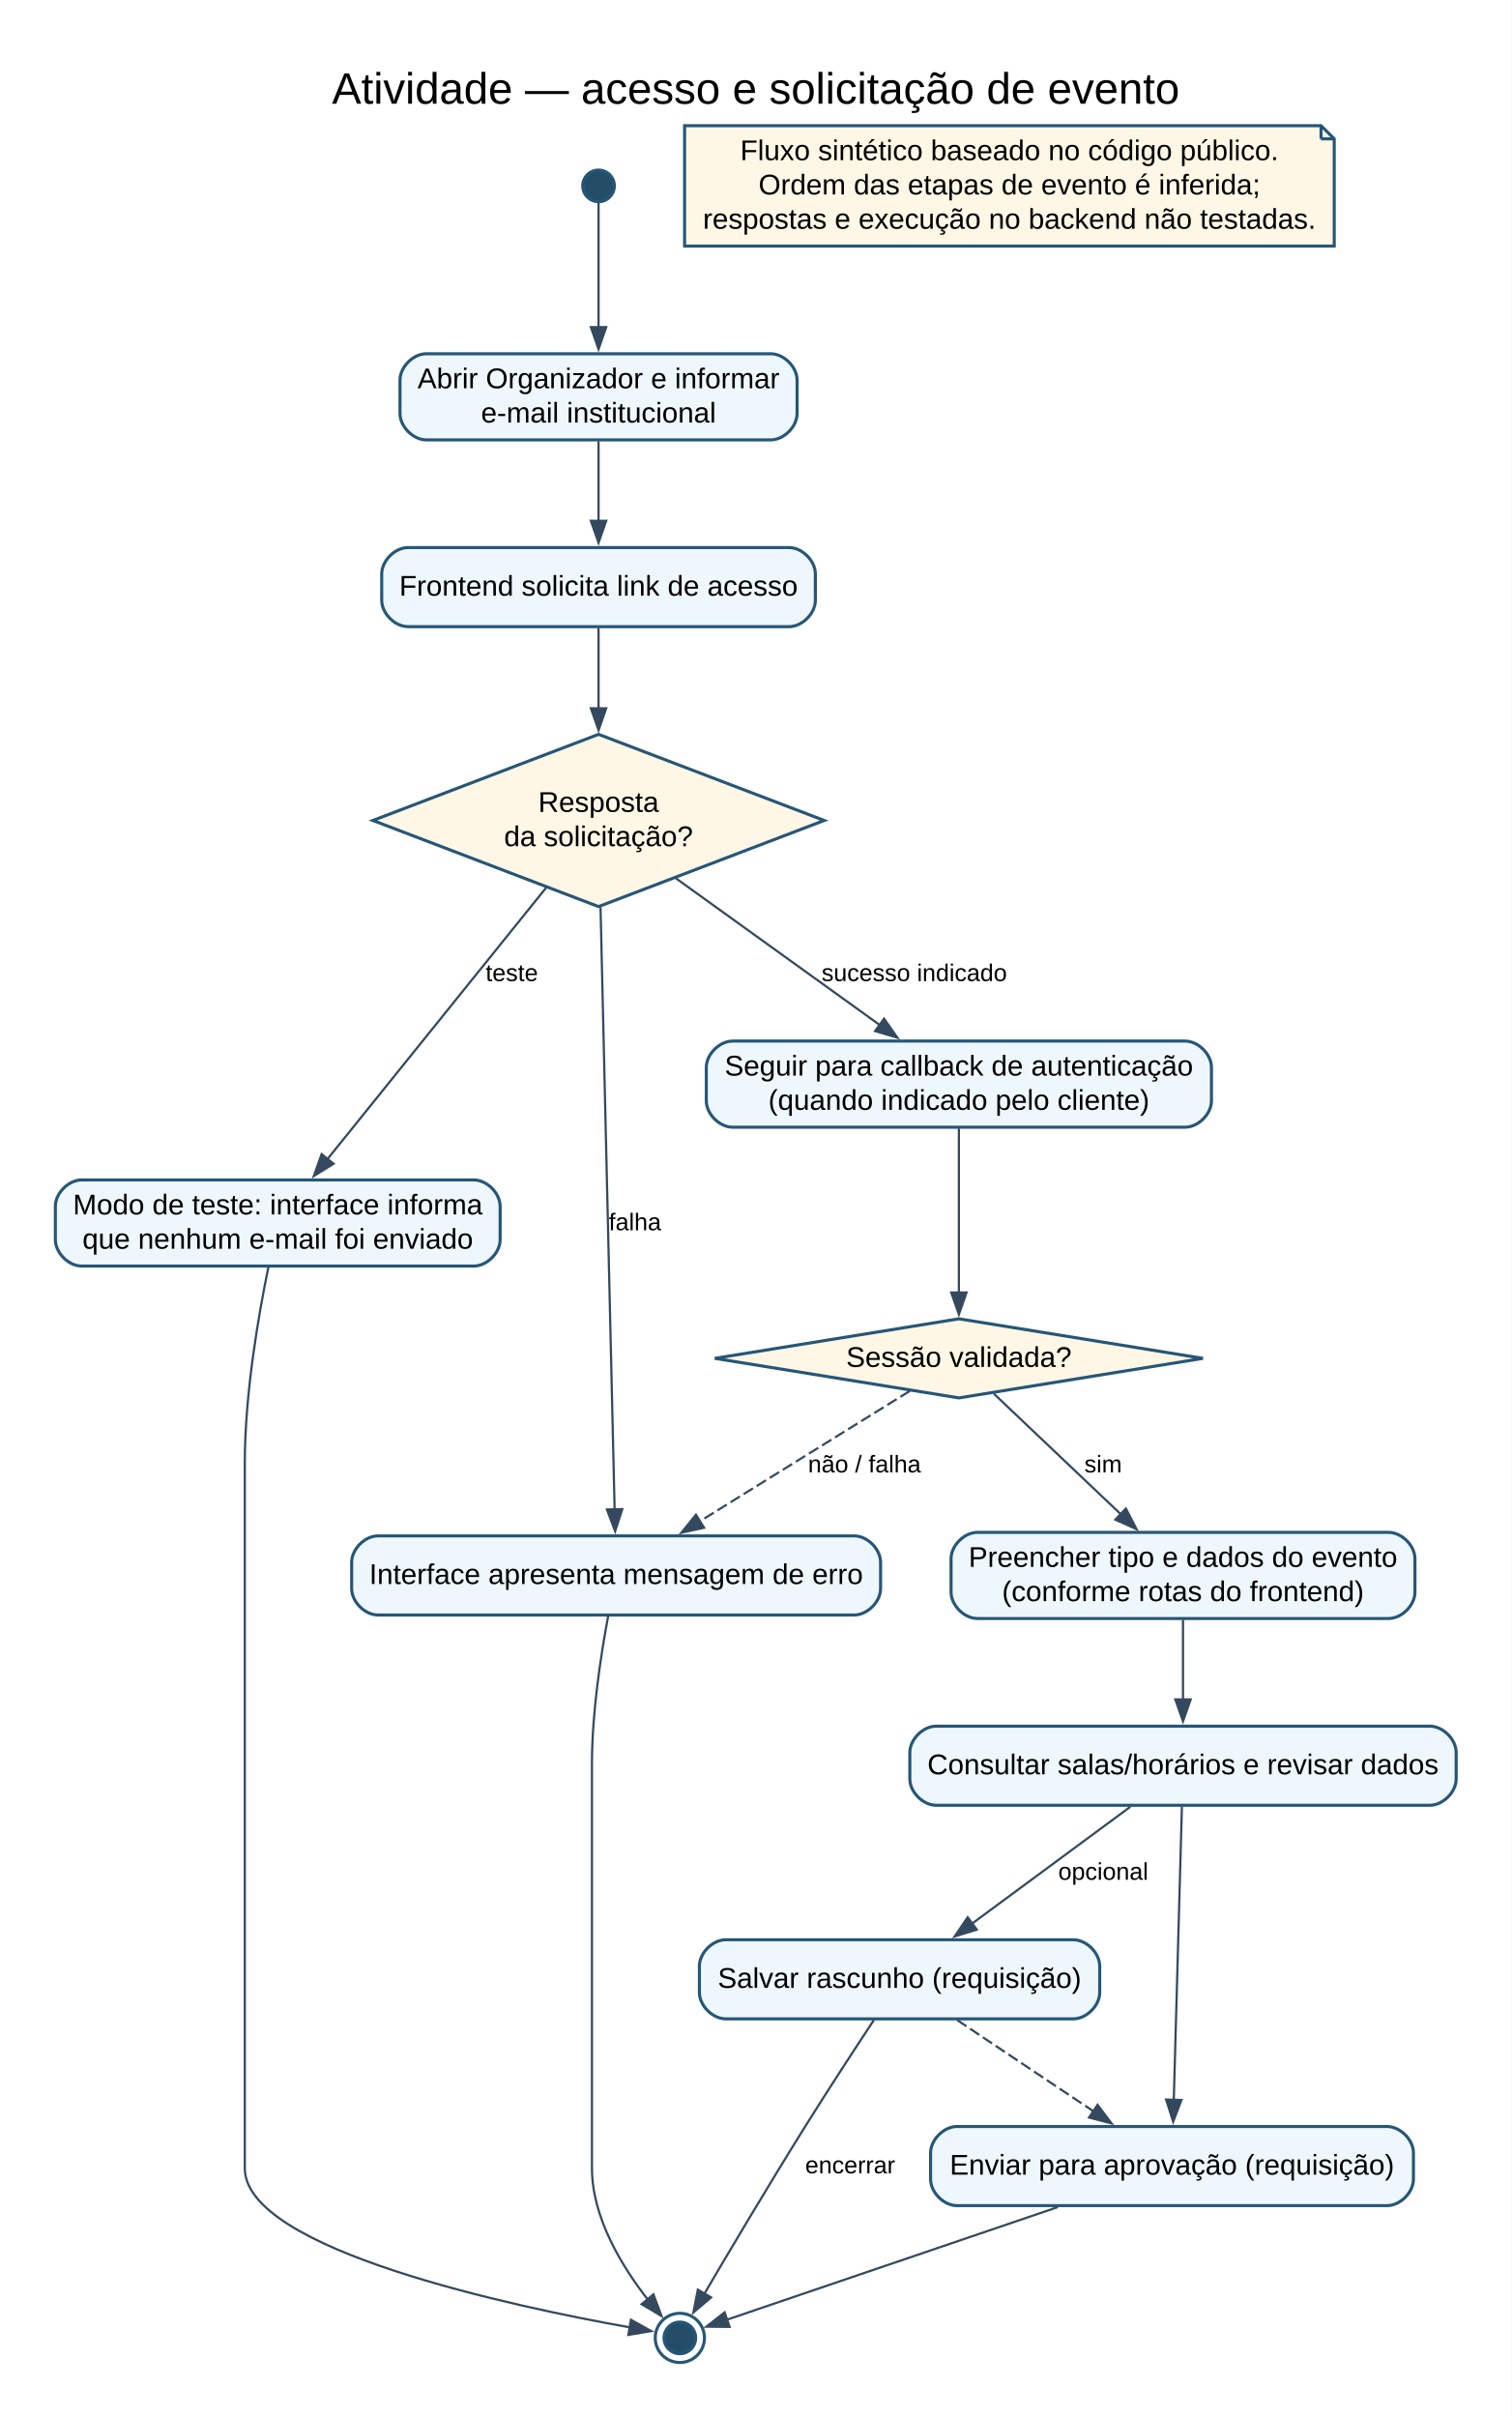
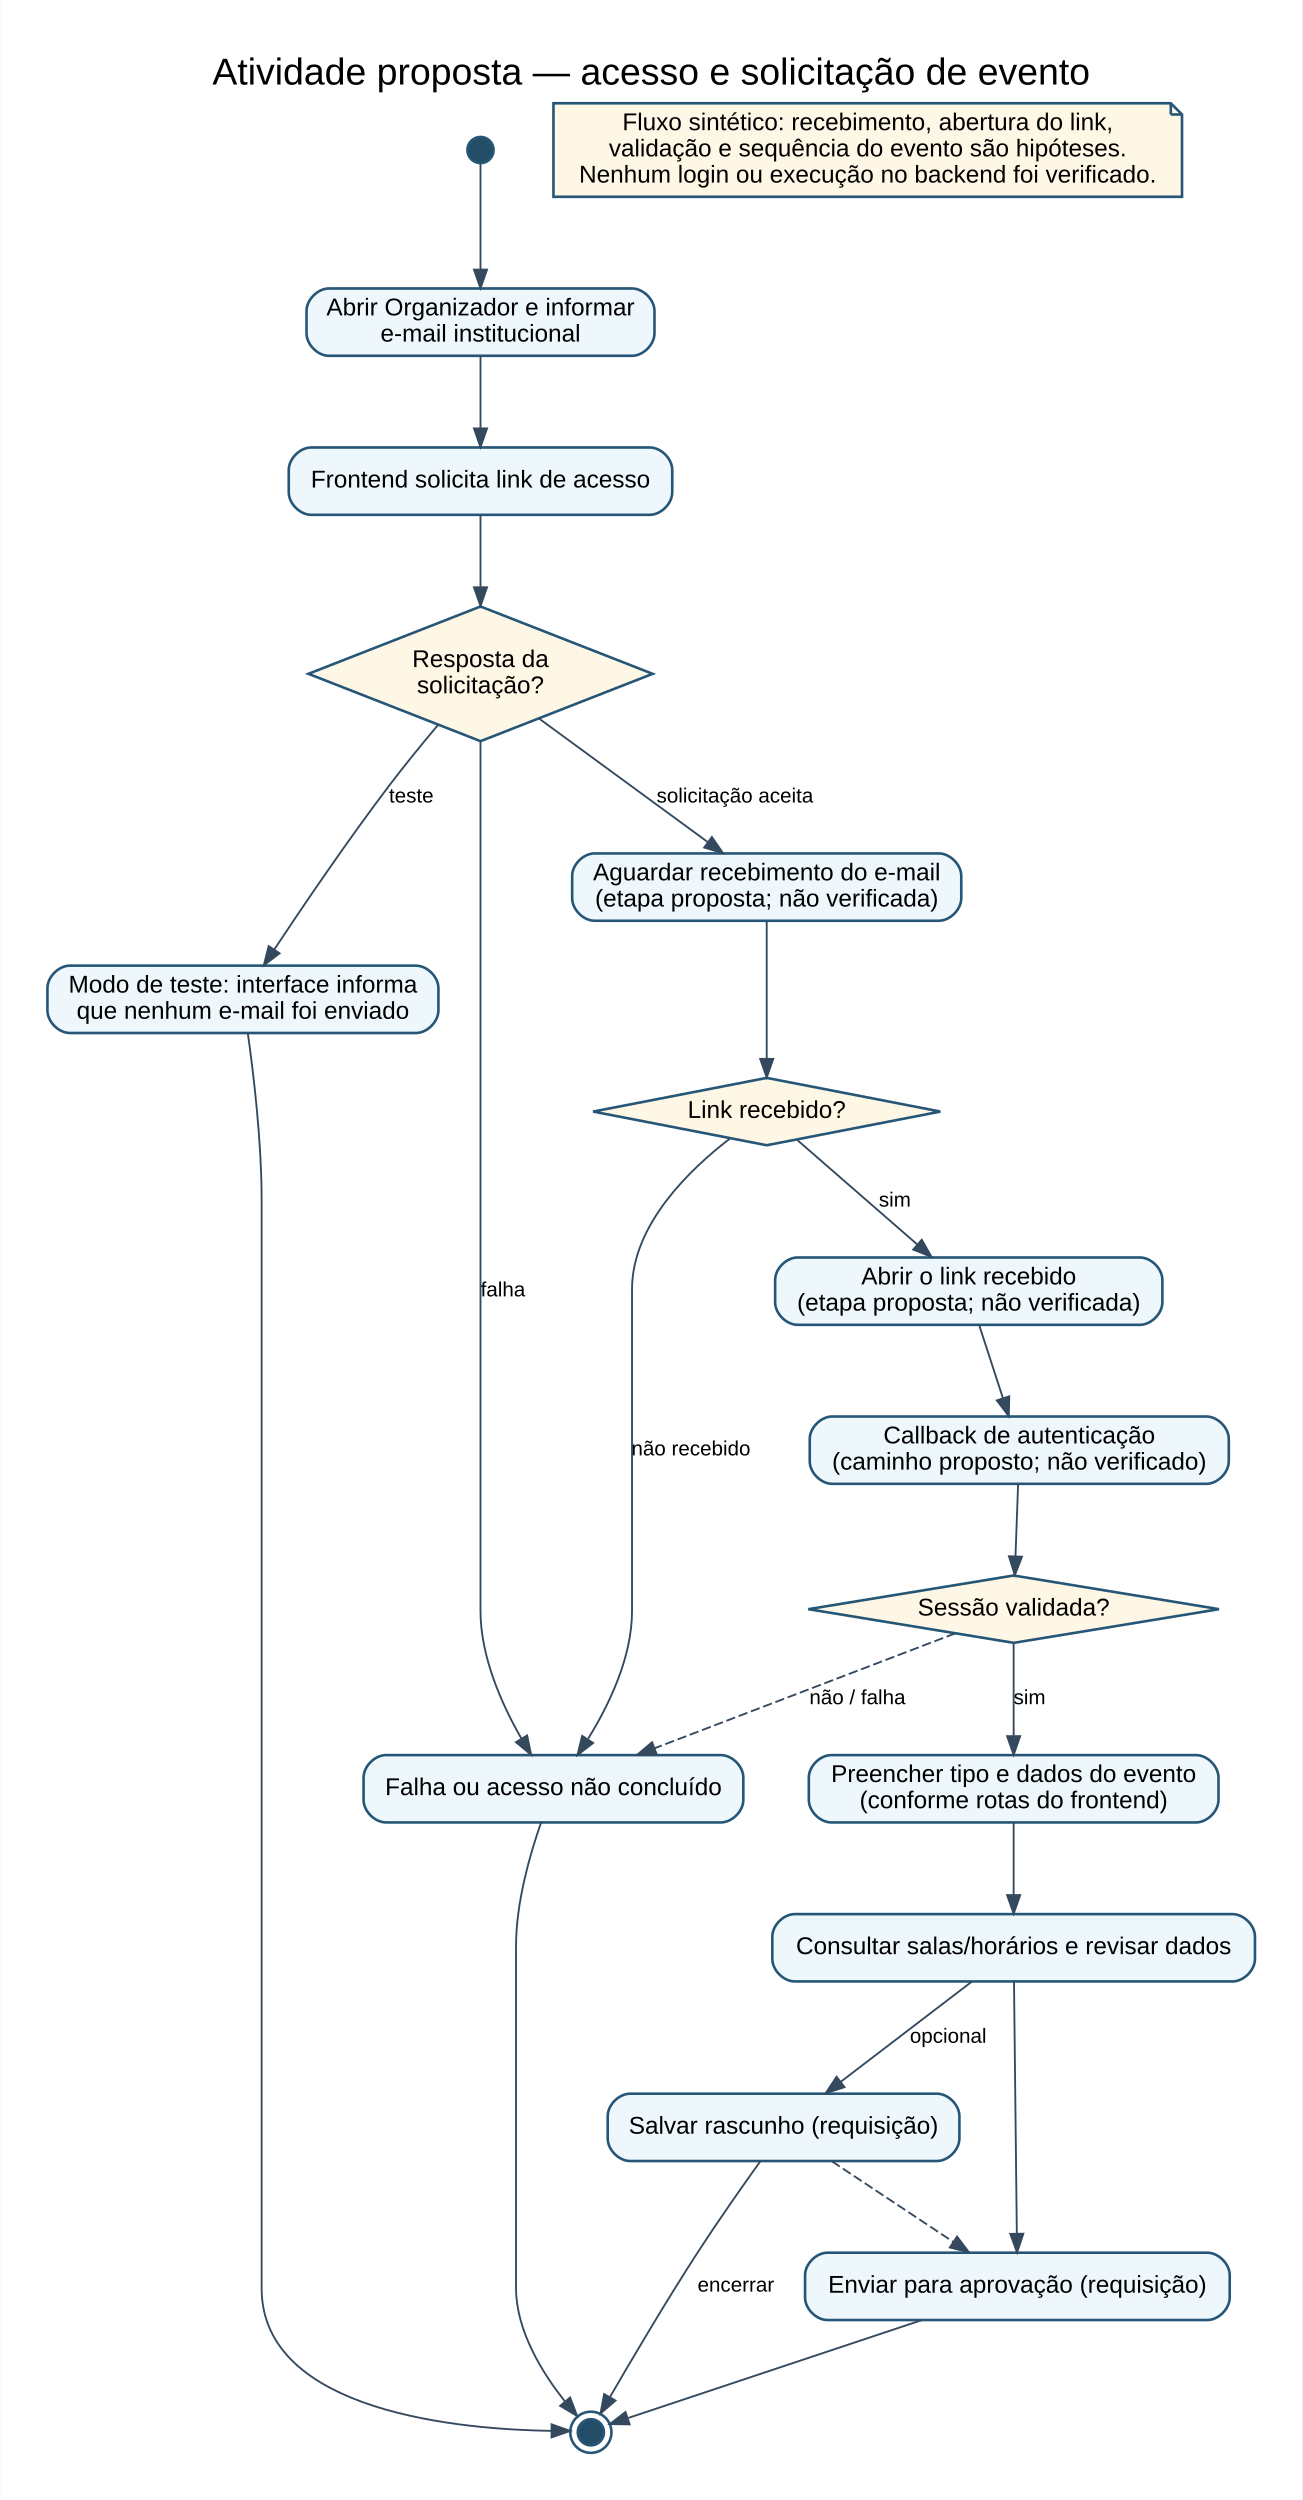
- <svg xmlns="http://www.w3.org/2000/svg" width="688pt" height="1100pt" viewBox="0.00 0.00 688.00 1100.00">
-   <g id="graph0" class="graph" transform="scale(1 1) rotate(0) translate(25.2 1075.2)">
-     <polygon fill="white" stroke="none" points="-25.2,25.2 -25.2,-1075.2 662.75,-1075.2 662.75,25.2 -25.2,25.2" />
-     <text text-anchor="middle" x="318.77" y="-1028" font-family="Arial" font-size="20.00">Atividade — acesso e solicitação de evento</text>
+ <svg xmlns="http://www.w3.org/2000/svg" font-family="Arial" font-size="13.00" text-anchor="middle" width="696pt" height="1336pt" viewBox="0.00 0.00 695.90 1336.40">
+   <g id="graph0" class="graph" transform="scale(1 1) rotate(0) translate(25.2 1311.2)">
+     <polygon fill="white" stroke="transparent" points="-25.2,25.2 -25.2,-1311.2 670.7,-1311.2 670.7,25.2 -25.2,25.2" />
+     <text x="322.75" y="-1266" font-size="20.00">Atividade proposta — acesso e solicitação de evento</text>
    <g>
-       <ellipse fill="#244e67" stroke="#265677" stroke-width="1.4" cx="247.22" cy="-990.6" rx="7.2" ry="7.2" />
+       <ellipse fill="#244e67" stroke="#265677" stroke-width="1.4" cx="231.5" cy="-1231" rx="7" ry="7" />
    </g>
    <g>
-       <path fill="#eef7fc" stroke="#265677" stroke-width="1.4" d="M325.58,-914.2C325.58,-914.2 168.85,-914.2 168.85,-914.2 162.85,-914.2 156.85,-908.2 156.85,-902.2 156.85,-902.2 156.85,-887 156.85,-887 156.85,-881 162.85,-875 168.85,-875 168.85,-875 325.58,-875 325.58,-875 331.58,-875 337.58,-881 337.58,-887 337.58,-887 337.58,-902.2 337.58,-902.2 337.58,-908.2 331.58,-914.2 325.58,-914.2" />
-       <text text-anchor="middle" x="247.22" y="-898.5" font-family="Arial" font-size="13.00">Abrir Organizador e informar</text>
-       <text text-anchor="middle" x="247.22" y="-882.9" font-family="Arial" font-size="13.00">e-mail institucional</text>
+       <path fill="#eef7fc" stroke="#265677" stroke-width="1.4" d="M312.5,-1157C312.5,-1157 150.5,-1157 150.5,-1157 144.5,-1157 138.5,-1151 138.5,-1145 138.5,-1145 138.5,-1133 138.5,-1133 138.5,-1127 144.5,-1121 150.5,-1121 150.5,-1121 312.5,-1121 312.5,-1121 318.5,-1121 324.5,-1127 324.5,-1133 324.5,-1133 324.5,-1145 324.5,-1145 324.5,-1151 318.5,-1157 312.5,-1157" />
+       <text x="231.5" y="-1142.6">Abrir Organizador e informar</text>
+       <text x="231.5" y="-1128.6">e-mail institucional</text>
    </g>
    <g>
-       <path fill="none" stroke="#34495e" d="M247.22,-982.84C247.22,-971.14 247.22,-946.44 247.22,-926.3" />
-       <polygon fill="#34495e" stroke="#34495e" points="250.72,-926.32 247.22,-916.32 243.72,-926.32 250.72,-926.32" />
+       <path fill="none" stroke="#34495e" d="M231.5,-1223.81C231.5,-1212.3 231.5,-1186.96 231.5,-1167.13" />
+       <polygon fill="#34495e" stroke="#34495e" points="235,-1167.09 231.5,-1157.09 228,-1167.09 235,-1167.09" />
    </g>
    <g>
-       <path fill="#eef7fc" stroke="#265677" stroke-width="1.4" d="M333.9,-826C333.9,-826 160.53,-826 160.53,-826 154.53,-826 148.53,-820 148.53,-814 148.53,-814 148.53,-802 148.53,-802 148.53,-796 154.53,-790 160.53,-790 160.53,-790 333.9,-790 333.9,-790 339.9,-790 345.9,-796 345.9,-802 345.9,-802 345.9,-814 345.9,-814 345.9,-820 339.9,-826 333.9,-826" />
-       <text text-anchor="middle" x="247.22" y="-804.1" font-family="Arial" font-size="13.00">Frontend solicita link de acesso</text>
+       <path fill="#eef7fc" stroke="#265677" stroke-width="1.4" d="M322,-1072C322,-1072 141,-1072 141,-1072 135,-1072 129,-1066 129,-1060 129,-1060 129,-1048 129,-1048 129,-1042 135,-1036 141,-1036 141,-1036 322,-1036 322,-1036 328,-1036 334,-1042 334,-1048 334,-1048 334,-1060 334,-1060 334,-1066 328,-1072 322,-1072" />
+       <text x="231.5" y="-1050.6">Frontend solicita link de acesso</text>
    </g>
    <g>
-       <path fill="none" stroke="#34495e" d="M247.22,-874.4C247.22,-863.65 247.22,-850.03 247.22,-838.01" />
-       <polygon fill="#34495e" stroke="#34495e" points="250.72,-838.19 247.22,-828.19 243.72,-838.19 250.72,-838.19" />
+       <path fill="none" stroke="#34495e" d="M231.5,-1120.8C231.5,-1109.67 231.5,-1094.94 231.5,-1082.24" />
+       <polygon fill="#34495e" stroke="#34495e" points="235,-1082.18 231.5,-1072.18 228,-1082.18 235,-1082.18" />
    </g>
    <g>
-       <polygon fill="#fff7e5" stroke="#265677" stroke-width="1.4" points="247.22,-741 144.5,-701.8 247.22,-662.6 349.93,-701.8 247.22,-741" />
-       <text text-anchor="middle" x="247.22" y="-705.7" font-family="Arial" font-size="13.00">Resposta</text>
-       <text text-anchor="middle" x="247.22" y="-690.1" font-family="Arial" font-size="13.00">da solicitação?</text>
+       <polygon fill="#fff7e5" stroke="#265677" stroke-width="1.4" points="231.5,-987 139.5,-951 231.5,-915 323.5,-951 231.5,-987" />
+       <text x="231.5" y="-954.6">Resposta da</text>
+       <text x="231.5" y="-940.6">solicitação?</text>
    </g>
    <g>
-       <path fill="none" stroke="#34495e" d="M247.22,-789.32C247.22,-779.17 247.22,-765.87 247.22,-752.75" />
-       <polygon fill="#34495e" stroke="#34495e" points="250.72,-752.86 247.22,-742.86 243.72,-752.86 250.72,-752.86" />
+       <path fill="none" stroke="#34495e" d="M231.5,-1035.87C231.5,-1025.28 231.5,-1011.16 231.5,-997.52" />
+       <polygon fill="#34495e" stroke="#34495e" points="235,-997.26 231.5,-987.26 228,-997.26 235,-997.26" />
    </g>
    <g>
-       <path fill="#eef7fc" stroke="#265677" stroke-width="1.4" d="M190.43,-538.2C190.43,-538.2 12,-538.2 12,-538.2 6,-538.2 0,-532.2 0,-526.2 0,-526.2 0,-511 0,-511 0,-505 6,-499 12,-499 12,-499 190.43,-499 190.43,-499 196.43,-499 202.43,-505 202.43,-511 202.43,-511 202.43,-526.2 202.43,-526.2 202.43,-532.2 196.43,-538.2 190.43,-538.2" />
-       <text text-anchor="middle" x="101.22" y="-522.5" font-family="Arial" font-size="13.00">Modo de teste: interface informa</text>
-       <text text-anchor="middle" x="101.22" y="-506.9" font-family="Arial" font-size="13.00">que nenhum e-mail foi enviado</text>
+       <path fill="#eef7fc" stroke="#265677" stroke-width="1.4" d="M197,-795C197,-795 12,-795 12,-795 6,-795 0,-789 0,-783 0,-783 0,-771 0,-771 0,-765 6,-759 12,-759 12,-759 197,-759 197,-759 203,-759 209,-765 209,-771 209,-771 209,-783 209,-783 209,-789 203,-795 197,-795" />
+       <text x="104.5" y="-780.6">Modo de teste: interface informa</text>
+       <text x="104.5" y="-766.6">que nenhum e-mail foi enviado</text>
    </g>
    <g>
-       <path fill="none" stroke="#34495e" d="M223.43,-671.28C195.88,-637.09 150.83,-581.18 123.8,-547.63" />
-       <polygon fill="#34495e" stroke="#34495e" points="126.63,-545.57 117.63,-539.98 121.18,-549.96 126.63,-545.57" />
-       <text text-anchor="middle" x="207.75" y="-628.7" font-family="Arial" font-size="11.00">teste</text>
+       <path fill="none" stroke="#34495e" d="M208.79,-923.68C200.33,-913.61 190.78,-901.93 182.5,-891 160.38,-861.82 136.72,-826.97 121.34,-803.77" />
+       <polygon fill="#34495e" stroke="#34495e" points="124.1,-801.6 115.67,-795.18 118.26,-805.45 124.1,-801.6" />
+       <text x="194.5" y="-882.2" font-size="11.00">teste</text>
    </g>
    <g>
-       <path fill="#eef7fc" stroke="#265677" stroke-width="1.4" d="M363.58,-376.2C363.58,-376.2 146.85,-376.2 146.85,-376.2 140.85,-376.2 134.85,-370.2 134.85,-364.2 134.85,-364.2 134.85,-352.2 134.85,-352.2 134.85,-346.2 140.85,-340.2 146.85,-340.2 146.85,-340.2 363.58,-340.2 363.58,-340.2 369.58,-340.2 375.58,-346.2 375.58,-352.2 375.58,-352.2 375.58,-364.2 375.58,-364.2 375.58,-370.2 369.58,-376.2 363.58,-376.2" />
-       <text text-anchor="middle" x="255.22" y="-354.3" font-family="Arial" font-size="13.00">Interface apresenta mensagem de erro</text>
+       <path fill="#eef7fc" stroke="#265677" stroke-width="1.4" d="M360,-373C360,-373 181,-373 181,-373 175,-373 169,-367 169,-361 169,-361 169,-349 169,-349 169,-343 175,-337 181,-337 181,-337 360,-337 360,-337 366,-337 372,-343 372,-349 372,-349 372,-361 372,-361 372,-367 366,-373 360,-373" />
+       <text x="270.5" y="-351.6">Falha ou acesso não concluído</text>
    </g>
    <g>
-       <path fill="none" stroke="#34495e" d="M248.12,-662.28C249.73,-593.23 253.09,-449.86 254.53,-388.3" />
-       <polygon fill="#34495e" stroke="#34495e" points="258.03,-388.39 254.77,-378.31 251.03,-388.23 258.03,-388.39" />
-       <text text-anchor="middle" x="263.79" y="-515.3" font-family="Arial" font-size="11.00">falha</text>
+       <path fill="none" stroke="#34495e" d="M231.5,-914.69C231.5,-892.64 231.5,-863.67 231.5,-838 231.5,-838 231.5,-838 231.5,-450 231.5,-425.51 242.93,-399.99 253.41,-381.73" />
+       <polygon fill="#34495e" stroke="#34495e" points="256.43,-383.51 258.59,-373.14 250.43,-379.9 256.43,-383.51" />
+       <text x="243.5" y="-618.2" font-size="11.00">falha</text>
    </g>
    <g>
-       <path fill="#eef7fc" stroke="#265677" stroke-width="1.4" d="M514.17,-601.4C514.17,-601.4 308.26,-601.4 308.26,-601.4 302.26,-601.4 296.26,-595.4 296.26,-589.4 296.26,-589.4 296.26,-574.2 296.26,-574.2 296.26,-568.2 302.26,-562.2 308.26,-562.2 308.26,-562.2 514.17,-562.2 514.17,-562.2 520.17,-562.2 526.17,-568.2 526.17,-574.2 526.17,-574.2 526.17,-589.4 526.17,-589.4 526.17,-595.4 520.17,-601.4 514.17,-601.4" />
-       <text text-anchor="middle" x="411.22" y="-585.7" font-family="Arial" font-size="13.00">Seguir para callback de autenticação</text>
-       <text text-anchor="middle" x="411.22" y="-570.1" font-family="Arial" font-size="13.00">(quando indicado pelo cliente)</text>
+       <path fill="#eef7fc" stroke="#265677" stroke-width="1.4" d="M476.5,-855C476.5,-855 292.5,-855 292.5,-855 286.5,-855 280.5,-849 280.5,-843 280.5,-843 280.5,-831 280.5,-831 280.5,-825 286.5,-819 292.5,-819 292.5,-819 476.5,-819 476.5,-819 482.5,-819 488.5,-825 488.5,-831 488.5,-831 488.5,-843 488.5,-843 488.5,-849 482.5,-855 476.5,-855" />
+       <text x="384.5" y="-840.6">Aguardar recebimento do e-mail</text>
+       <text x="384.5" y="-826.6">(etapa proposta; não verificada)</text>
    </g>
    <g>
-       <path fill="none" stroke="#34495e" d="M282.4,-675.49C309.76,-655.8 347.58,-628.59 375.16,-608.74" />
-       <polygon fill="#34495e" stroke="#34495e" points="377.16,-611.62 383.23,-602.94 373.07,-605.94 377.16,-611.62" />
-       <text text-anchor="middle" x="390.92" y="-628.7" font-family="Arial" font-size="11.00">sucesso indicado</text>
+       <path fill="none" stroke="#34495e" d="M262.83,-927.06C289.18,-907.78 326.67,-880.34 353.05,-861.02" />
+       <polygon fill="#34495e" stroke="#34495e" points="355.19,-863.79 361.2,-855.06 351.06,-858.14 355.19,-863.79" />
+       <text x="367.5" y="-882.2" font-size="11.00">solicitação aceita</text>
    </g>
    <g>
-       <ellipse fill="#244e67" stroke="#265677" stroke-width="1.4" cx="284.22" cy="-11.2" rx="7.2" ry="7.2" />
-       <ellipse fill="none" stroke="#265677" stroke-width="1.4" cx="284.22" cy="-11.2" rx="11.2" ry="11.2" />
+       <ellipse fill="#244e67" stroke="#265677" stroke-width="1.4" cx="290.5" cy="-11" rx="7" ry="7" />
+       <ellipse fill="none" stroke="#265677" stroke-width="1.4" cx="290.5" cy="-11" rx="11" ry="11" />
    </g>
    <g>
-       <path fill="none" stroke="#34495e" d="M96.96,-498.56C92.52,-477.03 86.22,-440.88 86.22,-409.4 86.22,-409.4 86.22,-409.4 86.22,-88.4 86.22,-51.23 209.32,-25.3 261.39,-16" />
-       <polygon fill="#34495e" stroke="#34495e" points="261.97,-19.45 271.22,-14.29 260.77,-12.55 261.97,-19.45" />
+       <path fill="none" stroke="#34495e" d="M107.13,-758.79C110.09,-737.86 114.5,-701.42 114.5,-670 114.5,-670 114.5,-670 114.5,-88 114.5,-21.28 222.43,-12.45 269.25,-11.76" />
+       <polygon fill="#34495e" stroke="#34495e" points="269.5,-15.26 279.49,-11.73 269.48,-8.26 269.5,-15.26" />
    </g>
    <g>
-       <path fill="none" stroke="#34495e" d="M251.61,-339.79C248.41,-322.74 244.22,-296 244.22,-272.6 244.22,-272.6 244.22,-272.6 244.22,-88.4 244.22,-65.82 258.16,-43.34 269.58,-28.72" />
-       <polygon fill="#34495e" stroke="#34495e" points="272.2,-31.03 275.91,-21.11 266.82,-26.55 272.2,-31.03" />
+       <path fill="none" stroke="#34495e" d="M263.84,-336.8C258.02,-320.22 250.5,-294.27 250.5,-271 250.5,-271 250.5,-271 250.5,-88 250.5,-65.03 264.98,-42.19 276.52,-27.64" />
+       <polygon fill="#34495e" stroke="#34495e" points="279.41,-29.63 283.16,-19.72 274.05,-25.13 279.41,-29.63" />
    </g>
    <g>
-       <polygon fill="#fff7e5" stroke="#265677" stroke-width="1.4" points="411.22,-475 300.14,-457 411.22,-439 522.29,-457 411.22,-475" />
-       <text text-anchor="middle" x="411.22" y="-453.1" font-family="Arial" font-size="13.00">Sessão validada?</text>
+       <polygon fill="#fff7e5" stroke="#265677" stroke-width="1.4" points="384.5,-735 291.69,-717 384.5,-699 477.31,-717 384.5,-735" />
+       <text x="384.5" y="-713.6">Link recebido?</text>
    </g>
    <g>
-       <path fill="none" stroke="#34495e" d="M411.22,-561.61C411.22,-541.6 411.22,-509.99 411.22,-486.94" />
-       <polygon fill="#34495e" stroke="#34495e" points="414.72,-486.98 411.22,-476.98 407.72,-486.98 414.72,-486.98" />
+       <path fill="none" stroke="#34495e" d="M384.5,-818.84C384.5,-799.53 384.5,-767.89 384.5,-745.2" />
+       <polygon fill="#34495e" stroke="#34495e" points="388,-745.18 384.5,-735.18 381,-745.18 388,-745.18" />
    </g>
    <g>
-       <path fill="none" stroke="#34495e" stroke-dasharray="5,2" d="M388.86,-442.13C363.96,-426.68 323.27,-401.43 293.32,-382.84" />
-       <polygon fill="#34495e" stroke="#34495e" points="295.24,-379.91 284.89,-377.62 291.55,-385.86 295.24,-379.91" />
-       <text text-anchor="middle" x="368.24" y="-405.1" font-family="Arial" font-size="11.00">não / falha</text>
+       <path fill="none" stroke="#34495e" d="M364.83,-702.56C343.51,-686.23 312.5,-656.54 312.5,-622 312.5,-622 312.5,-622 312.5,-450 312.5,-425.34 300.3,-399.96 289.06,-381.8" />
+       <polygon fill="#34495e" stroke="#34495e" points="291.72,-379.47 283.33,-373 285.85,-383.29 291.72,-379.47" />
+       <text x="344" y="-533.2" font-size="11.00">não recebido</text>
    </g>
    <g>
-       <path fill="#eef7fc" stroke="#265677" stroke-width="1.4" d="M606.79,-377.8C606.79,-377.8 419.65,-377.8 419.65,-377.8 413.65,-377.8 407.65,-371.8 407.65,-365.8 407.65,-365.8 407.65,-350.6 407.65,-350.6 407.65,-344.6 413.65,-338.6 419.65,-338.6 419.65,-338.6 606.79,-338.6 606.79,-338.6 612.79,-338.6 618.79,-344.6 618.79,-350.6 618.79,-350.6 618.79,-365.8 618.79,-365.8 618.79,-371.8 612.79,-377.8 606.79,-377.8" />
-       <text text-anchor="middle" x="513.22" y="-362.1" font-family="Arial" font-size="13.00">Preencher tipo e dados do evento</text>
-       <text text-anchor="middle" x="513.22" y="-346.5" font-family="Arial" font-size="13.00">(conforme rotas do frontend)</text>
+       <path fill="#eef7fc" stroke="#265677" stroke-width="1.4" d="M584,-639C584,-639 401,-639 401,-639 395,-639 389,-633 389,-627 389,-627 389,-615 389,-615 389,-609 395,-603 401,-603 401,-603 584,-603 584,-603 590,-603 596,-609 596,-615 596,-615 596,-627 596,-627 596,-633 590,-639 584,-639" />
+       <text x="492.5" y="-624.6">Abrir o link recebido</text>
+       <text x="492.5" y="-610.6">(etapa proposta; não verificada)</text>
    </g>
    <g>
-       <path fill="none" stroke="#34495e" d="M427.15,-440.88C442.6,-426.21 466.38,-403.65 485.03,-385.95" />
-       <polygon fill="#34495e" stroke="#34495e" points="487.24,-388.67 492.09,-379.25 482.42,-383.6 487.24,-388.67" />
-       <text text-anchor="middle" x="476.88" y="-405.1" font-family="Arial" font-size="11.00">sim</text>
+       <path fill="none" stroke="#34495e" d="M400.9,-701.72C417.89,-686.94 444.72,-663.59 464.96,-645.97" />
+       <polygon fill="#34495e" stroke="#34495e" points="467.39,-648.5 472.63,-639.29 462.79,-643.22 467.39,-648.5" />
+       <text x="453" y="-666.2" font-size="11.00">sim</text>
    </g>
    <g>
-       <path fill="#eef7fc" stroke="#265677" stroke-width="1.4" d="M625.55,-289.6C625.55,-289.6 400.89,-289.6 400.89,-289.6 394.89,-289.6 388.89,-283.6 388.89,-277.6 388.89,-277.6 388.89,-265.6 388.89,-265.6 388.89,-259.6 394.89,-253.6 400.89,-253.6 400.89,-253.6 625.55,-253.6 625.55,-253.6 631.55,-253.6 637.55,-259.6 637.55,-265.6 637.55,-265.6 637.55,-277.6 637.55,-277.6 637.55,-283.6 631.55,-289.6 625.55,-289.6" />
-       <text text-anchor="middle" x="513.22" y="-267.7" font-family="Arial" font-size="13.00">Consultar salas/horários e revisar dados</text>
+       <path fill="#eef7fc" stroke="#265677" stroke-width="1.4" d="M619.5,-554C619.5,-554 419.5,-554 419.5,-554 413.5,-554 407.5,-548 407.5,-542 407.5,-542 407.5,-530 407.5,-530 407.5,-524 413.5,-518 419.5,-518 419.5,-518 619.5,-518 619.5,-518 625.5,-518 631.5,-524 631.5,-530 631.5,-530 631.5,-542 631.5,-542 631.5,-548 625.5,-554 619.5,-554" />
+       <text x="519.5" y="-539.6">Callback de autenticação</text>
+       <text x="519.5" y="-525.6">(caminho proposto; não verificado)</text>
    </g>
    <g>
-       <path fill="none" stroke="#34495e" d="M513.22,-338C513.22,-327.25 513.22,-313.63 513.22,-301.61" />
-       <polygon fill="#34495e" stroke="#34495e" points="516.72,-301.79 513.22,-291.79 509.72,-301.79 516.72,-301.79" />
+       <path fill="none" stroke="#34495e" d="M498.09,-602.8C501.75,-591.56 506.6,-576.65 510.76,-563.86" />
+       <polygon fill="#34495e" stroke="#34495e" points="514.15,-564.77 513.91,-554.18 507.49,-562.6 514.15,-564.77" />
    </g>
    <g>
-       <path fill="#eef7fc" stroke="#265677" stroke-width="1.4" d="M463.31,-192.4C463.31,-192.4 305.12,-192.4 305.12,-192.4 299.12,-192.4 293.12,-186.4 293.12,-180.4 293.12,-180.4 293.12,-168.4 293.12,-168.4 293.12,-162.4 299.12,-156.4 305.12,-156.4 305.12,-156.4 463.31,-156.4 463.31,-156.4 469.31,-156.4 475.31,-162.4 475.31,-168.4 475.31,-168.4 475.31,-180.4 475.31,-180.4 475.31,-186.4 469.31,-192.4 463.31,-192.4" />
-       <text text-anchor="middle" x="384.22" y="-170.5" font-family="Arial" font-size="13.00">Salvar rascunho (requisição)</text>
+       <polygon fill="#fff7e5" stroke="#265677" stroke-width="1.4" points="516.5,-469 406.74,-451 516.5,-433 626.26,-451 516.5,-469" />
+       <text x="516.5" y="-447.6">Sessão validada?</text>
    </g>
    <g>
-       <path fill="none" stroke="#34495e" d="M489.25,-252.92C468.98,-237.95 439.72,-216.36 417.23,-199.76" />
-       <polygon fill="#34495e" stroke="#34495e" points="419.39,-197.01 409.27,-193.89 415.23,-202.64 419.39,-197.01" />
-       <text text-anchor="middle" x="476.93" y="-219.7" font-family="Arial" font-size="11.00">opcional</text>
+       <path fill="none" stroke="#34495e" d="M518.88,-517.8C518.48,-506.67 517.94,-491.94 517.48,-479.24" />
+       <polygon fill="#34495e" stroke="#34495e" points="520.98,-479.04 517.12,-469.18 513.98,-479.3 520.98,-479.04" />
    </g>
    <g>
-       <path fill="#eef7fc" stroke="#265677" stroke-width="1.4" d="M606.1,-107.4C606.1,-107.4 410.34,-107.4 410.34,-107.4 404.34,-107.4 398.34,-101.4 398.34,-95.4 398.34,-95.4 398.34,-83.4 398.34,-83.4 398.34,-77.4 404.34,-71.4 410.34,-71.4 410.34,-71.4 606.1,-71.4 606.1,-71.4 612.1,-71.4 618.1,-77.4 618.1,-83.4 618.1,-83.4 618.1,-95.4 618.1,-95.4 618.1,-101.4 612.1,-107.4 606.1,-107.4" />
-       <text text-anchor="middle" x="508.22" y="-85.5" font-family="Arial" font-size="13.00">Enviar para aprovação (requisição)</text>
+       <path fill="none" stroke="#34495e" stroke-dasharray="5,2" d="M485.34,-438.09C444.98,-422.67 373.97,-395.54 324.68,-376.7" />
+       <polygon fill="#34495e" stroke="#34495e" points="325.72,-373.35 315.13,-373.05 323.22,-379.89 325.72,-373.35" />
+       <text x="433" y="-400.2" font-size="11.00">não / falha</text>
    </g>
    <g>
-       <path fill="none" stroke="#34495e" d="M512.73,-252.99C511.86,-221.91 510.06,-157.03 509.02,-119.3" />
-       <polygon fill="#34495e" stroke="#34495e" points="512.52,-119.49 508.75,-109.59 505.53,-119.68 512.52,-119.49" />
+       <path fill="#eef7fc" stroke="#265677" stroke-width="1.4" d="M614,-373C614,-373 419,-373 419,-373 413,-373 407,-367 407,-361 407,-361 407,-349 407,-349 407,-343 413,-337 419,-337 419,-337 614,-337 614,-337 620,-337 626,-343 626,-349 626,-349 626,-361 626,-361 626,-367 620,-373 614,-373" />
+       <text x="516.5" y="-358.6">Preencher tipo e dados do evento</text>
+       <text x="516.5" y="-344.6">(conforme rotas do frontend)</text>
    </g>
    <g>
-       <path fill="none" stroke="#34495e" stroke-dasharray="5,2" d="M410.51,-155.8C428.6,-143.69 452.83,-127.47 472.63,-114.22" />
-       <polygon fill="#34495e" stroke="#34495e" points="474.33,-117.29 480.7,-108.82 470.44,-111.47 474.33,-117.29" />
+       <path fill="none" stroke="#34495e" d="M516.5,-432.76C516.5,-418.98 516.5,-399.4 516.5,-383.47" />
+       <polygon fill="#34495e" stroke="#34495e" points="520,-383.13 516.5,-373.13 513,-383.13 520,-383.13" />
+       <text x="525" y="-400.2" font-size="11.00">sim</text>
    </g>
    <g>
-       <path fill="none" stroke="#34495e" d="M372.55,-155.87C363.8,-142.63 351.61,-123.98 341.26,-107.4 324.88,-81.19 306.63,-50.45 295.29,-31.14" />
-       <polygon fill="#34495e" stroke="#34495e" points="298.45,-29.62 290.37,-22.76 292.41,-33.16 298.45,-29.62" />
-       <text text-anchor="middle" x="361.74" y="-86.1" font-family="Arial" font-size="11.00">encerrar</text>
+       <path fill="#eef7fc" stroke="#265677" stroke-width="1.4" d="M633.5,-288C633.5,-288 399.5,-288 399.5,-288 393.5,-288 387.5,-282 387.5,-276 387.5,-276 387.5,-264 387.5,-264 387.5,-258 393.5,-252 399.5,-252 399.5,-252 633.5,-252 633.5,-252 639.5,-252 645.5,-258 645.5,-264 645.5,-264 645.5,-276 645.5,-276 645.5,-282 639.5,-288 633.5,-288" />
+       <text x="516.5" y="-266.6">Consultar salas/horários e revisar dados</text>
    </g>
    <g>
-       <path fill="none" stroke="#34495e" d="M456.26,-70.73C408.4,-54.44 339.76,-31.1 305.45,-19.42" />
-       <polygon fill="#34495e" stroke="#34495e" points="306.86,-16.21 296.26,-16.3 304.6,-22.83 306.86,-16.21" />
+       <path fill="none" stroke="#34495e" d="M516.5,-336.8C516.5,-325.67 516.5,-310.94 516.5,-298.24" />
+       <polygon fill="#34495e" stroke="#34495e" points="520,-298.18 516.5,-288.18 513,-298.18 520,-298.18" />
    </g>
    <g>
-       <polygon fill="#fff7e5" stroke="#265677" stroke-width="1.4" points="576.05,-1018 286.38,-1018 286.38,-963.2 582.05,-963.2 582.05,-1012 576.05,-1018" />
-       <polyline fill="none" stroke="#265677" stroke-width="1.4" points="576.05,-1018 576.05,-1012" />
-       <polyline fill="none" stroke="#265677" stroke-width="1.4" points="582.05,-1012 576.05,-1012" />
-       <text text-anchor="middle" x="434.22" y="-1002.3" font-family="Arial" font-size="13.00">Fluxo sintético baseado no código público.</text>
-       <text text-anchor="middle" x="434.22" y="-986.7" font-family="Arial" font-size="13.00">Ordem das etapas de evento é inferida;</text>
-       <text text-anchor="middle" x="434.22" y="-971.1" font-family="Arial" font-size="13.00">respostas e execução no backend não testadas.</text>
+       <path fill="#eef7fc" stroke="#265677" stroke-width="1.4" d="M475.5,-192C475.5,-192 311.5,-192 311.5,-192 305.5,-192 299.5,-186 299.5,-180 299.5,-180 299.5,-168 299.5,-168 299.5,-162 305.5,-156 311.5,-156 311.5,-156 475.5,-156 475.5,-156 481.5,-156 487.5,-162 487.5,-168 487.5,-168 487.5,-180 487.5,-180 487.5,-186 481.5,-192 475.5,-192" />
+       <text x="393.5" y="-170.6">Salvar rascunho (requisição)</text>
+     </g>
+     <g>
+       <path fill="none" stroke="#34495e" d="M494.23,-251.98C474.58,-236.97 445.77,-214.95 423.99,-198.3" />
+       <polygon fill="#34495e" stroke="#34495e" points="426.09,-195.5 416.02,-192.21 421.84,-201.07 426.09,-195.5" />
+       <text x="481.5" y="-219.2" font-size="11.00">opcional</text>
+     </g>
+     <g>
+       <path fill="#eef7fc" stroke="#265677" stroke-width="1.4" d="M620,-107C620,-107 417,-107 417,-107 411,-107 405,-101 405,-95 405,-95 405,-83 405,-83 405,-77 411,-71 417,-71 417,-71 620,-71 620,-71 626,-71 632,-77 632,-83 632,-83 632,-95 632,-95 632,-101 626,-107 620,-107" />
+       <text x="518.5" y="-85.6">Enviar para aprovação (requisição)</text>
+     </g>
+     <g>
+       <path fill="none" stroke="#34495e" d="M516.69,-251.84C517.04,-220.7 517.78,-154.66 518.2,-117.28" />
+       <polygon fill="#34495e" stroke="#34495e" points="521.7,-117.15 518.31,-107.11 514.7,-117.07 521.7,-117.15" />
+     </g>
+     <g>
+       <path fill="none" stroke="#34495e" stroke-dasharray="5,2" d="M419.4,-155.8C438.17,-143.34 463.74,-126.36 484.21,-112.77" />
+       <polygon fill="#34495e" stroke="#34495e" points="486.24,-115.62 492.63,-107.18 482.37,-109.79 486.24,-115.62" />
+     </g>
+     <g>
+       <path fill="none" stroke="#34495e" d="M381.07,-155.85C371.62,-142.66 358.43,-123.88 347.5,-107 330.41,-80.6 311.9,-49.17 300.75,-29.91" />
+       <polygon fill="#34495e" stroke="#34495e" points="303.67,-27.95 295.64,-21.03 297.6,-31.44 303.67,-27.95" />
+       <text x="368" y="-86.2" font-size="11.00">encerrar</text>
+     </g>
+     <g>
+       <path fill="none" stroke="#34495e" d="M467.33,-70.94C417.81,-54.44 345.29,-30.26 310.53,-18.68" />
+       <polygon fill="#34495e" stroke="#34495e" points="311.24,-15.22 300.64,-15.38 309.02,-21.86 311.24,-15.22" />
+     </g>
+     <g>
+       <polygon fill="#fff7e5" stroke="#265677" stroke-width="1.4" points="600.5,-1256 270.5,-1256 270.5,-1206 606.5,-1206 606.5,-1250 600.5,-1256" />
+       <polyline fill="none" stroke="#265677" stroke-width="1.4" points="600.5,-1256 600.5,-1250 " />
+       <polyline fill="none" stroke="#265677" stroke-width="1.4" points="606.5,-1250 600.5,-1250 " />
+       <text x="438.5" y="-1241.6">Fluxo sintético: recebimento, abertura do link,</text>
+       <text x="438.5" y="-1227.6">validação e sequência do evento são hipóteses.</text>
+       <text x="438.5" y="-1213.6">Nenhum login ou execução no backend foi verificado.</text>
    </g>
  </g>
</svg>
